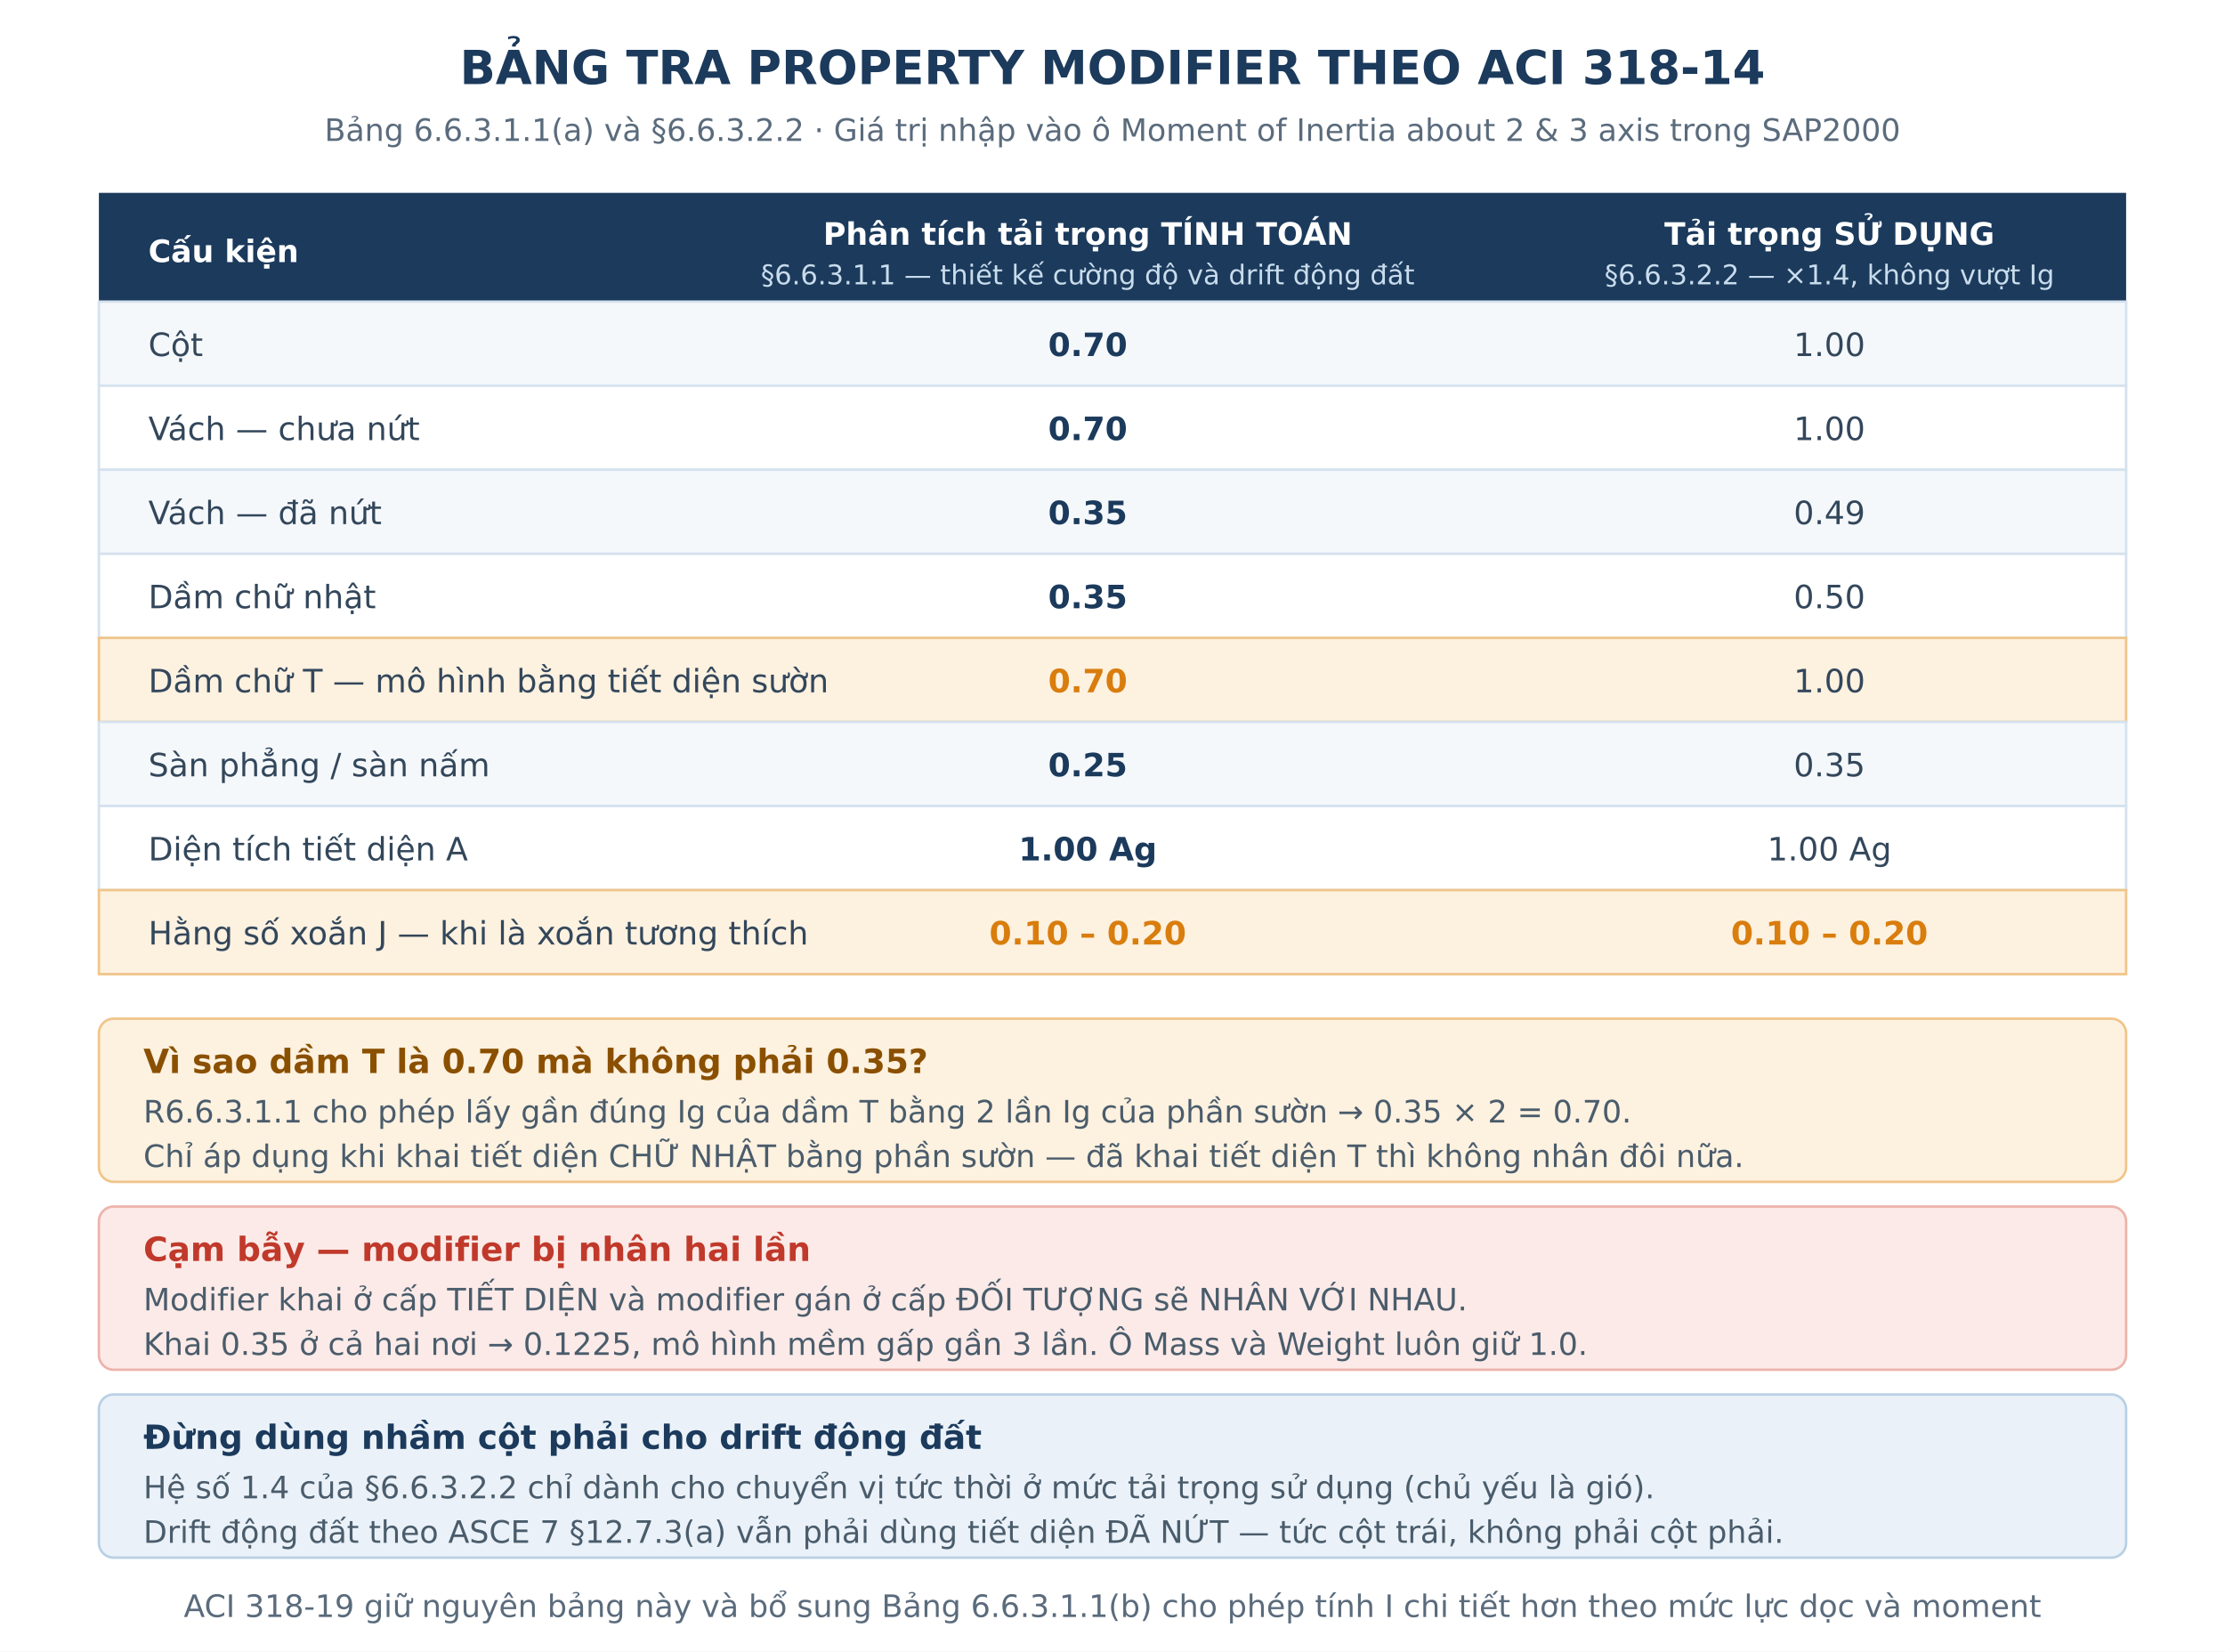
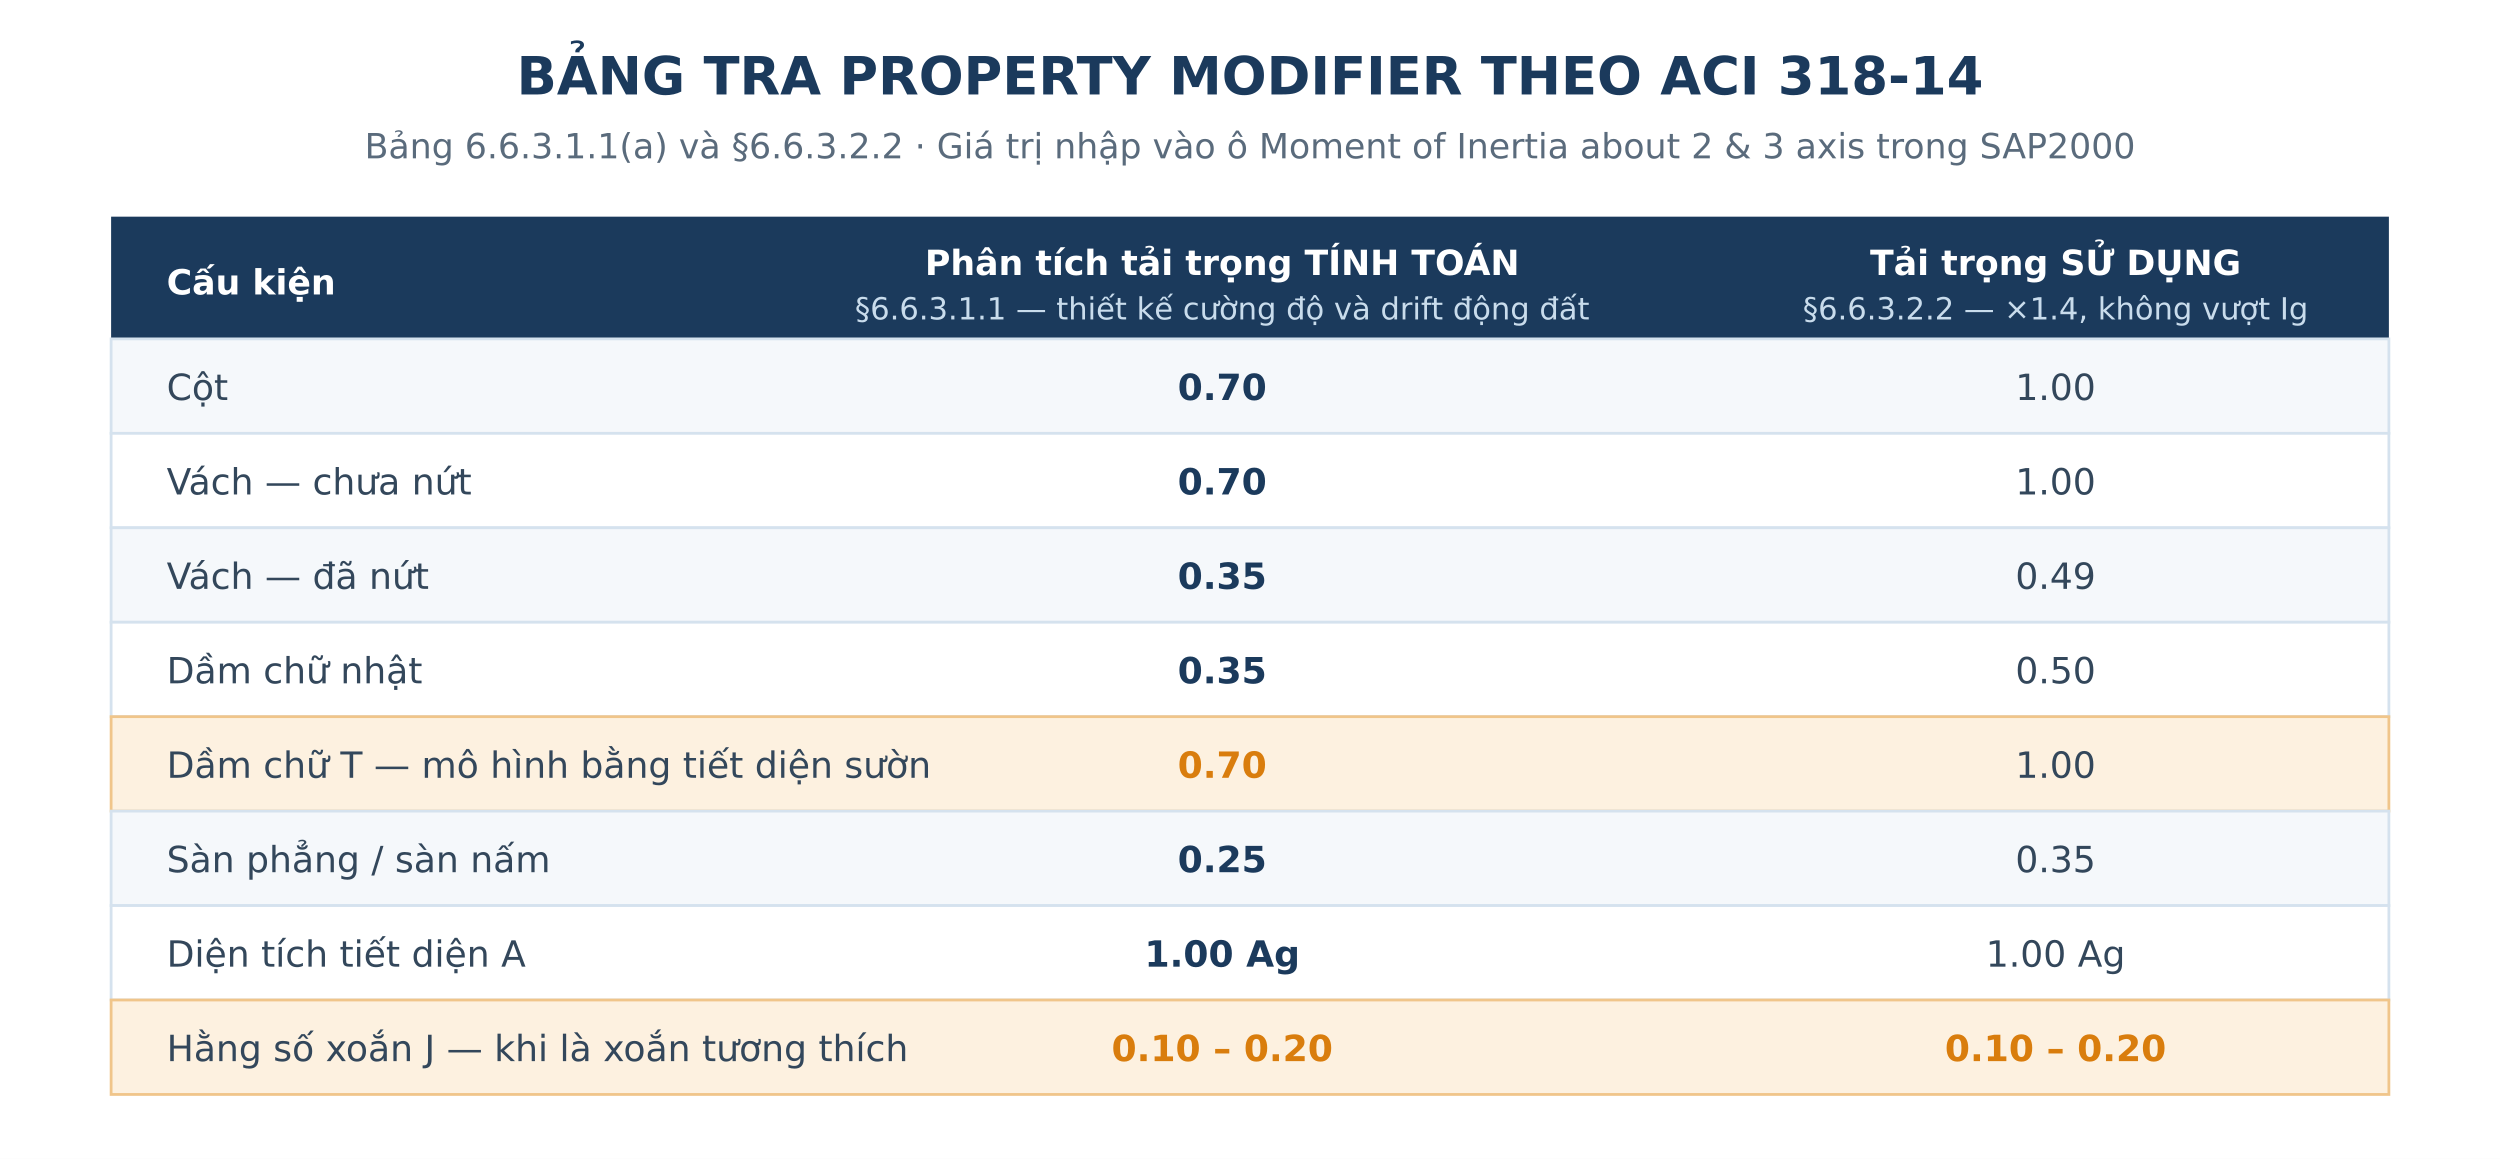
- <svg xmlns="http://www.w3.org/2000/svg" viewBox="0 0 900 668" width="900" height="668">
-   <style>
+ <svg xmlns="http://www.w3.org/2000/svg" viewBox="0 0 900 417.18" width="900" height="417.18" version="1.1" id="svg41">
+   <defs id="defs41" />
+   <style id="style1">
    text { font-family: 'Segoe UI','DejaVu Sans',Arial,sans-serif; }
    .h1 { font-size:19px; font-weight:bold; fill:#1B3A5C; }
    .sub { font-size:12.5px; fill:#5A6B7C; }
    .th { font-size:12.5px; font-weight:bold; fill:#FFFFFF; }
    .ths { font-size:11px; fill:#C9DCEC; }
    .td { font-size:13px; fill:#33475B; }
    .tdb { font-size:13px; font-weight:bold; fill:#1B3A5C; }
    .tdo { font-size:13px; font-weight:bold; fill:#D97D0D; }
    .bd { font-size:12.5px; fill:#4A5C6B; }
    .ttl { font-size:13.5px; font-weight:bold; }
  </style>
-   <rect x="0" y="0" width="900" height="668" fill="#FFFFFF" />
-   <text class="h1" x="450" y="34" text-anchor="middle">BẢNG TRA PROPERTY MODIFIER THEO ACI 318-14</text>
-   <text class="sub" x="450" y="57" text-anchor="middle">Bảng 6.6.3.1.1(a) và §6.6.3.2.2 · Giá trị nhập vào ô Moment of Inertia about 2 &amp; 3 axis trong SAP2000</text>
-   <rect x="40" y="78" width="820" height="44" fill="#1B3A5C" />
-   <text class="th" x="60" y="106">Cấu kiện</text>
-   <text class="th" x="440" y="99" text-anchor="middle">Phân tích tải trọng TÍNH TOÁN</text>
-   <text class="ths" x="440" y="115" text-anchor="middle">§6.6.3.1.1 — thiết kế cường độ và drift động đất</text>
-   <text class="th" x="740" y="99" text-anchor="middle">Tải trọng SỬ DỤNG</text>
-   <text class="ths" x="740" y="115" text-anchor="middle">§6.6.3.2.2 — ×1.4, không vượt Ig</text>
-   <rect x="40" y="122" width="820" height="34" fill="#F5F8FB" stroke="#D5E2EE" />
-   <text class="td" x="60" y="144">Cột</text>
-   <text class="tdb" x="440" y="144" text-anchor="middle">0.70</text>
-   <text class="td" x="740" y="144" text-anchor="middle">1.00</text>
-   <rect x="40" y="156" width="820" height="34" fill="#FFFFFF" stroke="#D5E2EE" />
-   <text class="td" x="60" y="178">Vách — chưa nứt</text>
-   <text class="tdb" x="440" y="178" text-anchor="middle">0.70</text>
-   <text class="td" x="740" y="178" text-anchor="middle">1.00</text>
-   <rect x="40" y="190" width="820" height="34" fill="#F5F8FB" stroke="#D5E2EE" />
-   <text class="td" x="60" y="212">Vách — đã nứt</text>
-   <text class="tdb" x="440" y="212" text-anchor="middle">0.35</text>
-   <text class="td" x="740" y="212" text-anchor="middle">0.49</text>
-   <rect x="40" y="224" width="820" height="34" fill="#FFFFFF" stroke="#D5E2EE" />
-   <text class="td" x="60" y="246">Dầm chữ nhật</text>
-   <text class="tdb" x="440" y="246" text-anchor="middle">0.35</text>
-   <text class="td" x="740" y="246" text-anchor="middle">0.50</text>
-   <rect x="40" y="258" width="820" height="34" fill="#FDF1E0" stroke="#F0C58A" />
-   <text class="td" x="60" y="280">Dầm chữ T — mô hình bằng tiết diện sườn</text>
-   <text class="tdo" x="440" y="280" text-anchor="middle">0.70</text>
-   <text class="td" x="740" y="280" text-anchor="middle">1.00</text>
-   <rect x="40" y="292" width="820" height="34" fill="#F5F8FB" stroke="#D5E2EE" />
-   <text class="td" x="60" y="314">Sàn phẳng / sàn nấm</text>
-   <text class="tdb" x="440" y="314" text-anchor="middle">0.25</text>
-   <text class="td" x="740" y="314" text-anchor="middle">0.35</text>
-   <rect x="40" y="326" width="820" height="34" fill="#FFFFFF" stroke="#D5E2EE" />
-   <text class="td" x="60" y="348">Diện tích tiết diện A</text>
-   <text class="tdb" x="440" y="348" text-anchor="middle">1.00 Ag</text>
-   <text class="td" x="740" y="348" text-anchor="middle">1.00 Ag</text>
-   <rect x="40" y="360" width="820" height="34" fill="#FDF1E0" stroke="#F0C58A" />
-   <text class="td" x="60" y="382">Hằng số xoắn J — khi là xoắn tương thích</text>
-   <text class="tdo" x="440" y="382" text-anchor="middle">0.10 – 0.20</text>
-   <text class="tdo" x="740" y="382" text-anchor="middle">0.10 – 0.20</text>
-   <rect x="40" y="412" width="820" height="66" rx="6" fill="#FDF1E0" stroke="#F0C58A" />
-   <text class="ttl" x="58" y="434" style="fill:#8A5000;">Vì sao dầm T là 0.70 mà không phải 0.35?</text>
-   <text class="bd" x="58" y="454">R6.6.3.1.1 cho phép lấy gần đúng Ig của dầm T bằng 2 lần Ig của phần sườn → 0.35 × 2 = 0.70.</text>
-   <text class="bd" x="58" y="472">Chỉ áp dụng khi khai tiết diện CHỮ NHẬT bằng phần sườn — đã khai tiết diện T thì không nhân đôi nữa.</text>
-   <rect x="40" y="488" width="820" height="66" rx="6" fill="#FBEAE7" stroke="#EDB3AB" />
-   <text class="ttl" x="58" y="510" style="fill:#C0392B;">Cạm bẫy — modifier bị nhân hai lần</text>
-   <text class="bd" x="58" y="530">Modifier khai ở cấp TIẾT DIỆN và modifier gán ở cấp ĐỐI TƯỢNG sẽ NHÂN VỚI NHAU.</text>
-   <text class="bd" x="58" y="548">Khai 0.35 ở cả hai nơi → 0.1225, mô hình mềm gấp gần 3 lần. Ô Mass và Weight luôn giữ 1.0.</text>
-   <rect x="40" y="564" width="820" height="66" rx="6" fill="#EAF1F8" stroke="#B9D0E5" />
-   <text class="ttl" x="58" y="586" style="fill:#1B3A5C;">Đừng dùng nhầm cột phải cho drift động đất</text>
-   <text class="bd" x="58" y="606">Hệ số 1.4 của §6.6.3.2.2 chỉ dành cho chuyển vị tức thời ở mức tải trọng sử dụng (chủ yếu là gió).</text>
-   <text class="bd" x="58" y="624">Drift động đất theo ASCE 7 §12.7.3(a) vẫn phải dùng tiết diện ĐÃ NỨT — tức cột trái, không phải cột phải.</text>
-   <text class="sub" x="450" y="654" text-anchor="middle">ACI 318-19 giữ nguyên bảng này và bổ sung Bảng 6.6.3.1.1(b) cho phép tính I chi tiết hơn theo mức lực dọc và moment</text>
+   <rect x="0" y="0" width="900" height="417.18" fill="#ffffff" id="rect1" style="stroke-width:1" />
+   <text class="h1" x="450" y="34" text-anchor="middle" id="text1">BẢNG TRA PROPERTY MODIFIER THEO ACI 318-14</text>
+   <text class="sub" x="450" y="57" text-anchor="middle" id="text2">Bảng 6.6.3.1.1(a) và §6.6.3.2.2 · Giá trị nhập vào ô Moment of Inertia about 2 &amp; 3 axis trong SAP2000</text>
+   <rect x="40" y="78" width="820" height="44" fill="#1b3a5c" id="rect2" />
+   <text class="th" x="60" y="106" id="text3">Cấu kiện</text>
+   <text class="th" x="440" y="99" text-anchor="middle" id="text4">Phân tích tải trọng TÍNH TOÁN</text>
+   <text class="ths" x="440" y="115" text-anchor="middle" id="text5">§6.6.3.1.1 — thiết kế cường độ và drift động đất</text>
+   <text class="th" x="740" y="99" text-anchor="middle" id="text6">Tải trọng SỬ DỤNG</text>
+   <text class="ths" x="740" y="115" text-anchor="middle" id="text7">§6.6.3.2.2 — ×1.4, không vượt Ig</text>
+   <rect x="40" y="122" width="820" height="34" fill="#f5f8fb" stroke="#d5e2ee" id="rect7" />
+   <text class="td" x="60" y="144" id="text8">Cột</text>
+   <text class="tdb" x="440" y="144" text-anchor="middle" id="text9">0.70</text>
+   <text class="td" x="740" y="144" text-anchor="middle" id="text10">1.00</text>
+   <rect x="40" y="156" width="820" height="34" fill="#ffffff" stroke="#d5e2ee" id="rect10" />
+   <text class="td" x="60" y="178" id="text11">Vách — chưa nứt</text>
+   <text class="tdb" x="440" y="178" text-anchor="middle" id="text12">0.70</text>
+   <text class="td" x="740" y="178" text-anchor="middle" id="text13">1.00</text>
+   <rect x="40" y="190" width="820" height="34" fill="#f5f8fb" stroke="#d5e2ee" id="rect13" />
+   <text class="td" x="60" y="212" id="text14">Vách — đã nứt</text>
+   <text class="tdb" x="440" y="212" text-anchor="middle" id="text15">0.35</text>
+   <text class="td" x="740" y="212" text-anchor="middle" id="text16">0.49</text>
+   <rect x="40" y="224" width="820" height="34" fill="#ffffff" stroke="#d5e2ee" id="rect16" />
+   <text class="td" x="60" y="246" id="text17">Dầm chữ nhật</text>
+   <text class="tdb" x="440" y="246" text-anchor="middle" id="text18">0.35</text>
+   <text class="td" x="740" y="246" text-anchor="middle" id="text19">0.50</text>
+   <rect x="40" y="258" width="820" height="34" fill="#fdf1e0" stroke="#f0c58a" id="rect19" />
+   <text class="td" x="60" y="280" id="text20">Dầm chữ T — mô hình bằng tiết diện sườn</text>
+   <text class="tdo" x="440" y="280" text-anchor="middle" id="text21">0.70</text>
+   <text class="td" x="740" y="280" text-anchor="middle" id="text22">1.00</text>
+   <rect x="40" y="292" width="820" height="34" fill="#f5f8fb" stroke="#d5e2ee" id="rect22" />
+   <text class="td" x="60" y="314" id="text23">Sàn phẳng / sàn nấm</text>
+   <text class="tdb" x="440" y="314" text-anchor="middle" id="text24">0.25</text>
+   <text class="td" x="740" y="314" text-anchor="middle" id="text25">0.35</text>
+   <rect x="40" y="326" width="820" height="34" fill="#ffffff" stroke="#d5e2ee" id="rect25" />
+   <text class="td" x="60" y="348" id="text26">Diện tích tiết diện A</text>
+   <text class="tdb" x="440" y="348" text-anchor="middle" id="text27">1.00 Ag</text>
+   <text class="td" x="740" y="348" text-anchor="middle" id="text28">1.00 Ag</text>
+   <rect x="40" y="360" width="820" height="34" fill="#fdf1e0" stroke="#f0c58a" id="rect28" />
+   <text class="td" x="60" y="382" id="text29">Hằng số xoắn J — khi là xoắn tương thích</text>
+   <text class="tdo" x="440" y="382" text-anchor="middle" id="text30">0.10 – 0.20</text>
+   <text class="tdo" x="740" y="382" text-anchor="middle" id="text31">0.10 – 0.20</text>
</svg>
